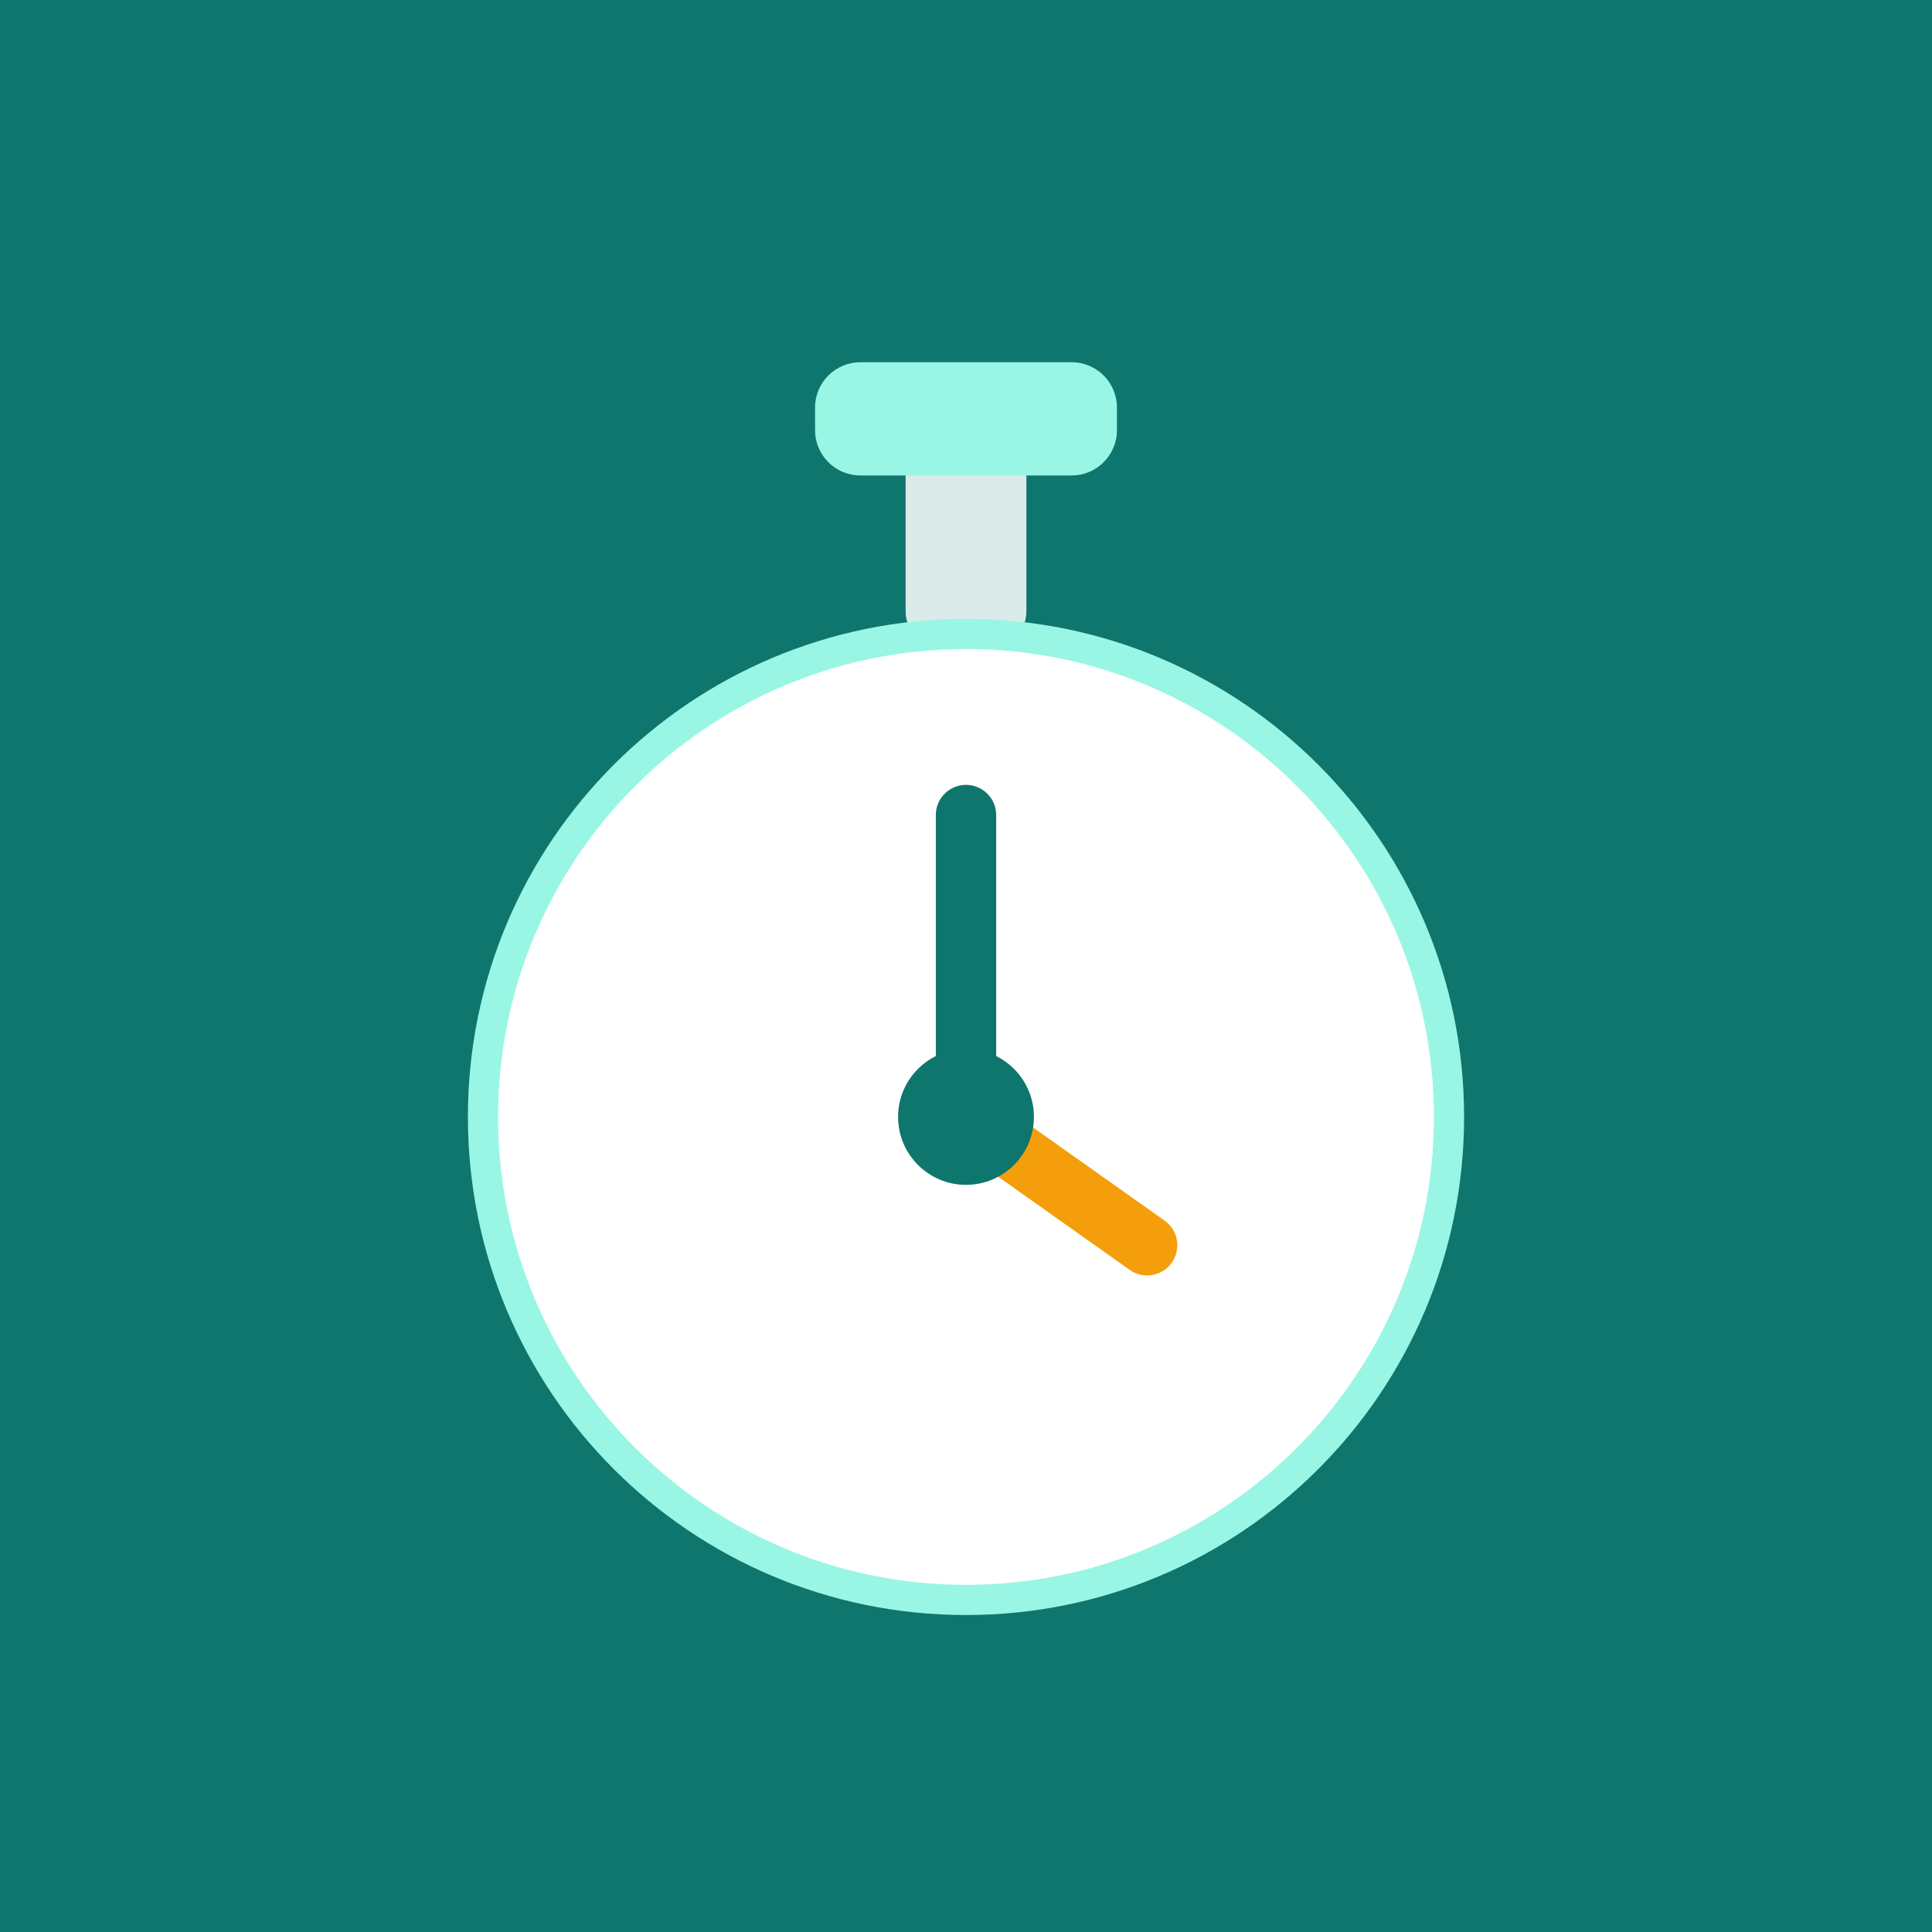
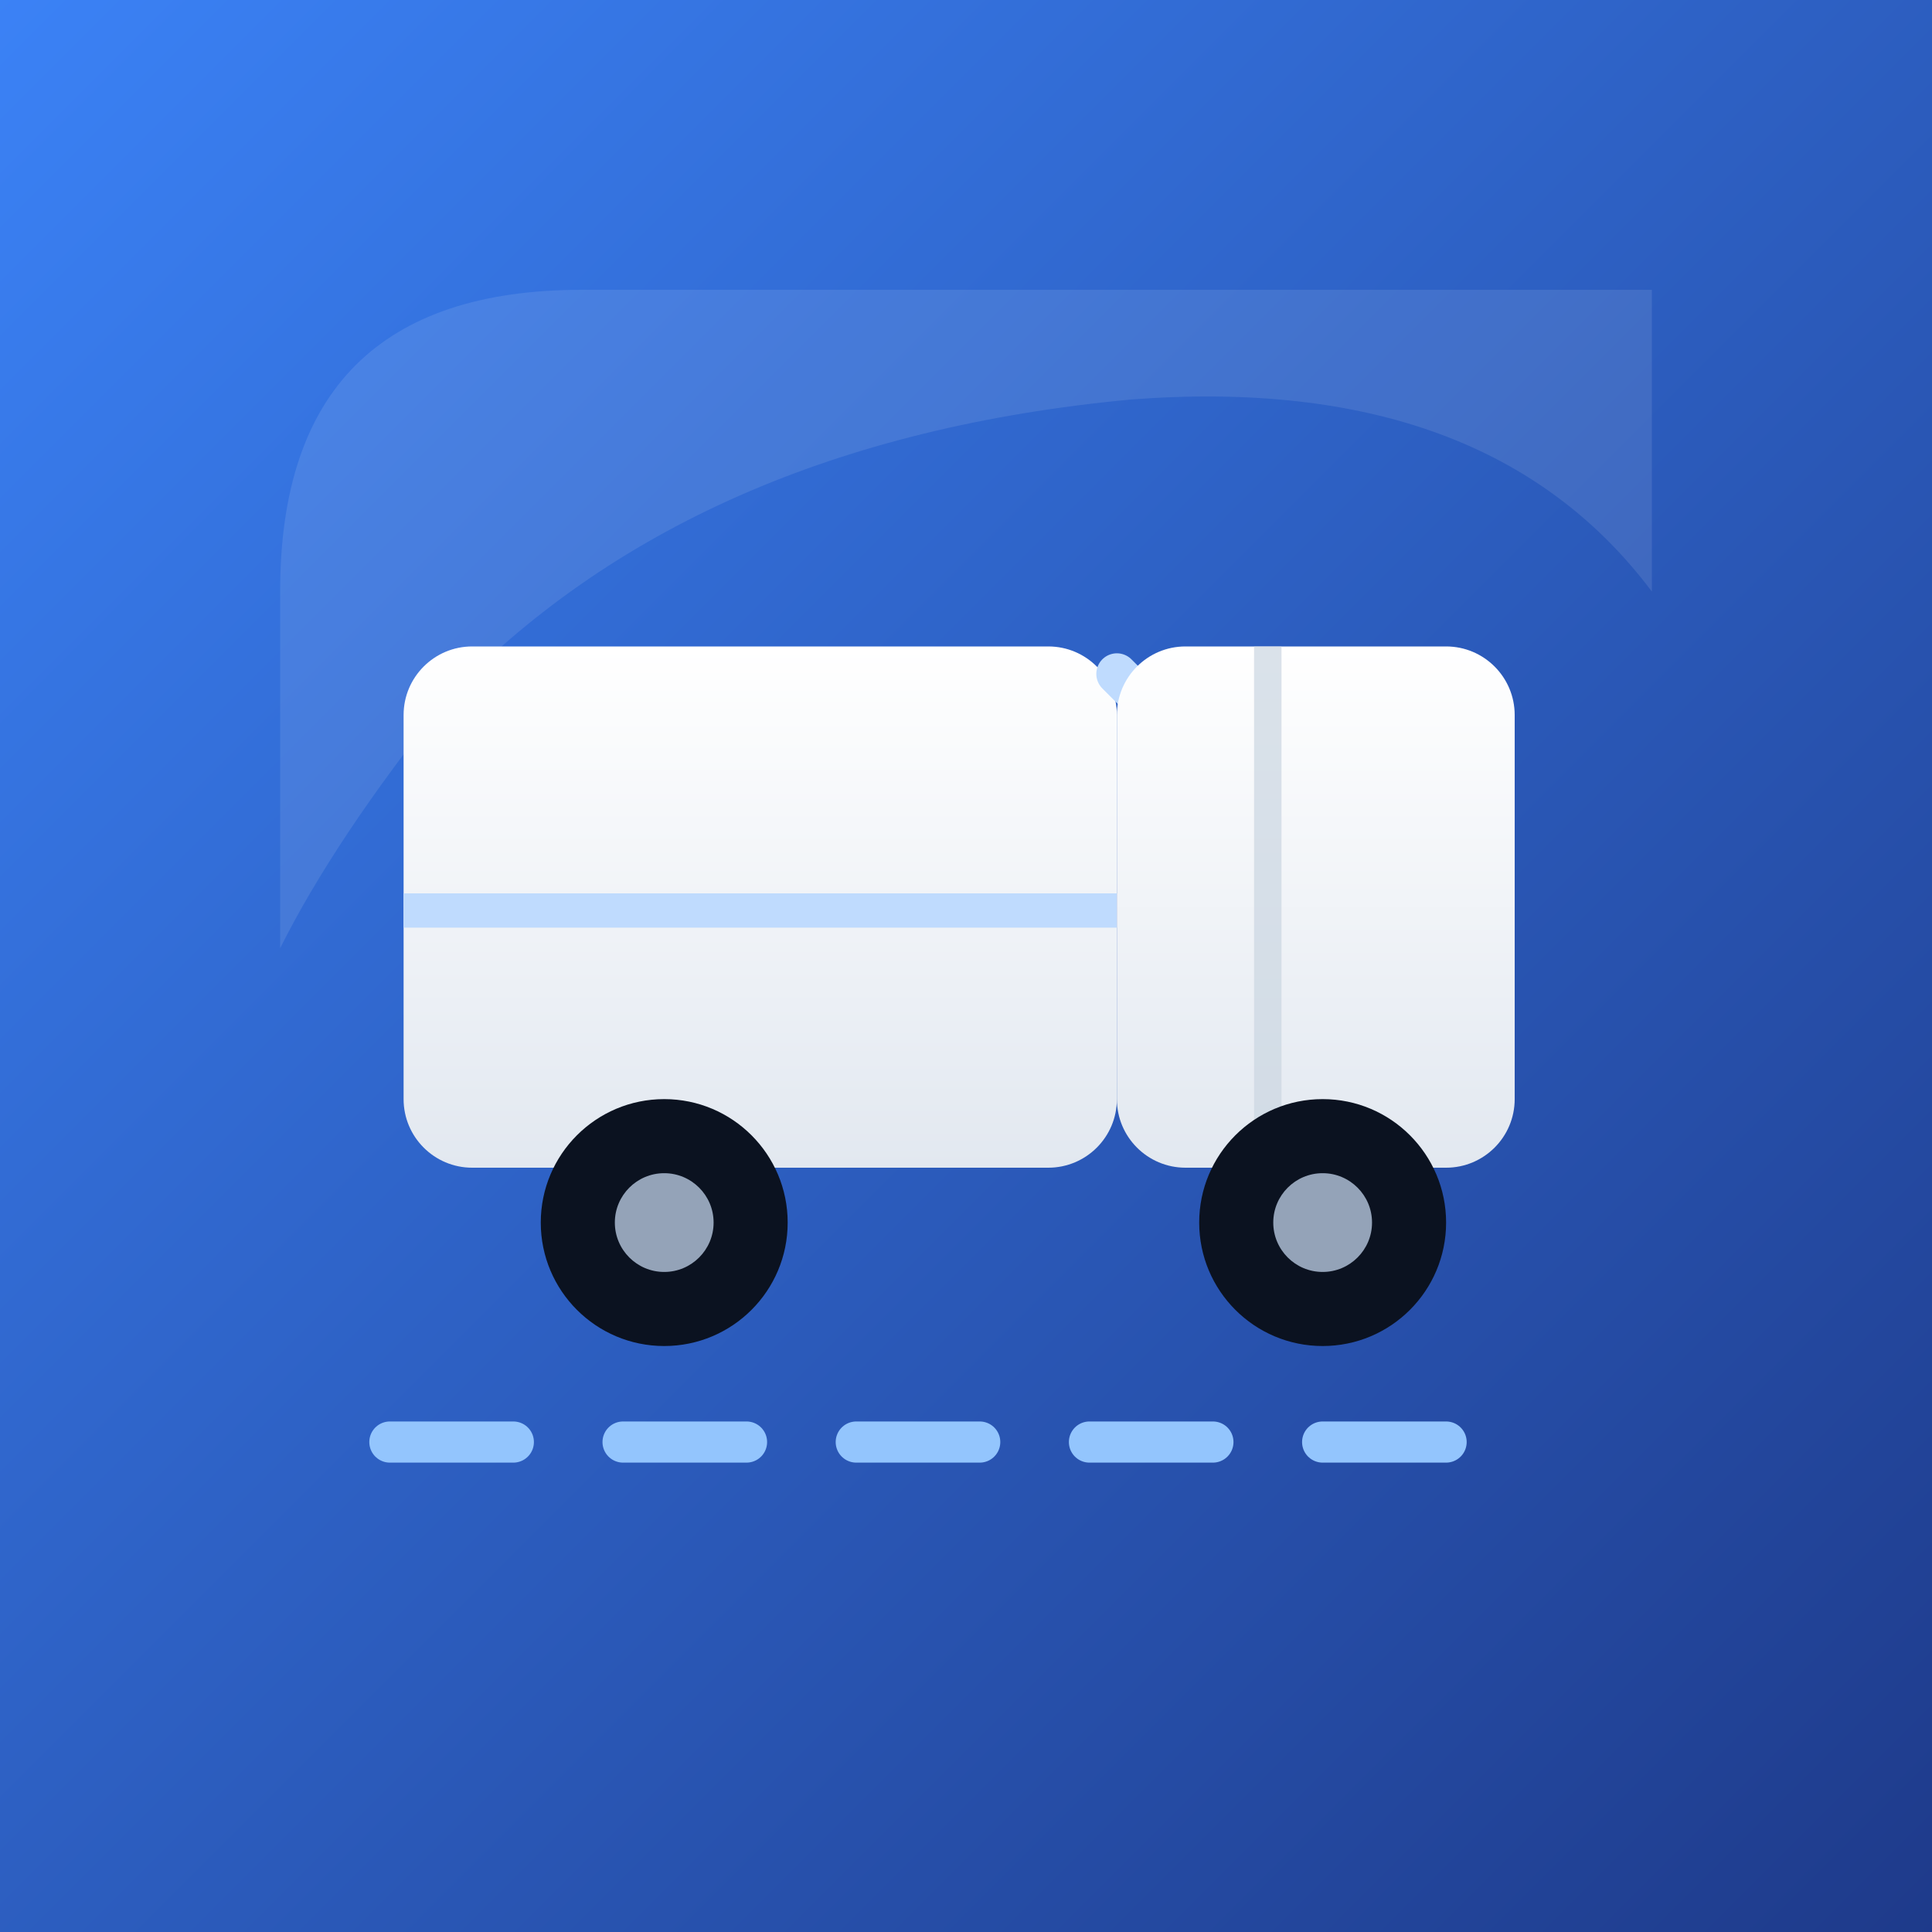
- <svg xmlns="http://www.w3.org/2000/svg" width="512" height="512" viewBox="0 0 512 512">
-   <rect width="512" height="512" fill="#0f766e" />
-   <rect x="240" y="100" width="32" height="72" rx="10" fill="#ffffff" opacity="0.85" />
-   <rect x="216" y="96" width="80" height="30" rx="12" fill="#99f6e4" />
-   <circle cx="256" cy="296" r="128" fill="#ffffff" />
-   <path d="M256 168a128 128 0 1 0 0 256 128 128 0 0 0 0-256z" fill="none" stroke="#99f6e4" stroke-width="8" />
-   <path d="M256 296 L256 216" stroke="#0f766e" stroke-width="16" stroke-linecap="round" />
-   <path d="M256 296 L304 330" stroke="#f59e0b" stroke-width="16" stroke-linecap="round" />
-   <circle cx="256" cy="296" r="18" fill="#0f766e" />
+ <svg xmlns="http://www.w3.org/2000/svg" viewBox="0 0 100 100">
+   <defs>
+     <linearGradient id="bg" x1="0" y1="0" x2="1" y2="1">
+       <stop offset="0" stop-color="#3b82f6" />
+       <stop offset="1" stop-color="#1e3a8a" />
+     </linearGradient>
+     <linearGradient id="cab" x1="0" y1="0" x2="0" y2="1">
+       <stop offset="0" stop-color="#ffffff" />
+       <stop offset="1" stop-color="#e2e8f0" />
+     </linearGradient>
+   </defs>
+   <rect x="0" y="0" width="100" height="100" fill="url(#bg)" />
+   <g transform="translate(14.5 15) scale(0.71)">
+     <path d="M0 22 Q0 0 22 0 H100 L100 22 Q88 6 62 8 Q30 11 12 30 Q4 40 0 48 Z" fill="#ffffff" opacity="0.10" />
+     <rect x="9" y="26" width="52" height="38" rx="5" fill="url(#cab)" />
+     <rect x="9" y="44" width="52" height="2.5" fill="#bfdbfe" />
+     <path d="M61 28 L73 40" stroke="#bfdbfe" stroke-width="3" stroke-linecap="round" />
+     <rect x="61" y="26" width="29" height="38" rx="5" fill="url(#cab)" />
+     <path d="M72 26 V64" stroke="#cbd5e1" stroke-width="2" opacity="0.7" />
+     <circle cx="28" cy="68" r="9" fill="#0b1220" />
+     <circle cx="28" cy="68" r="3.6" fill="#94a3b8" />
+     <circle cx="76" cy="68" r="9" fill="#0b1220" />
+     <circle cx="76" cy="68" r="3.6" fill="#94a3b8" />
+     <path d="M8 84 H92" stroke="#93c5fd" stroke-width="3" stroke-linecap="round" stroke-dasharray="9 8" />
+   </g>
</svg>
